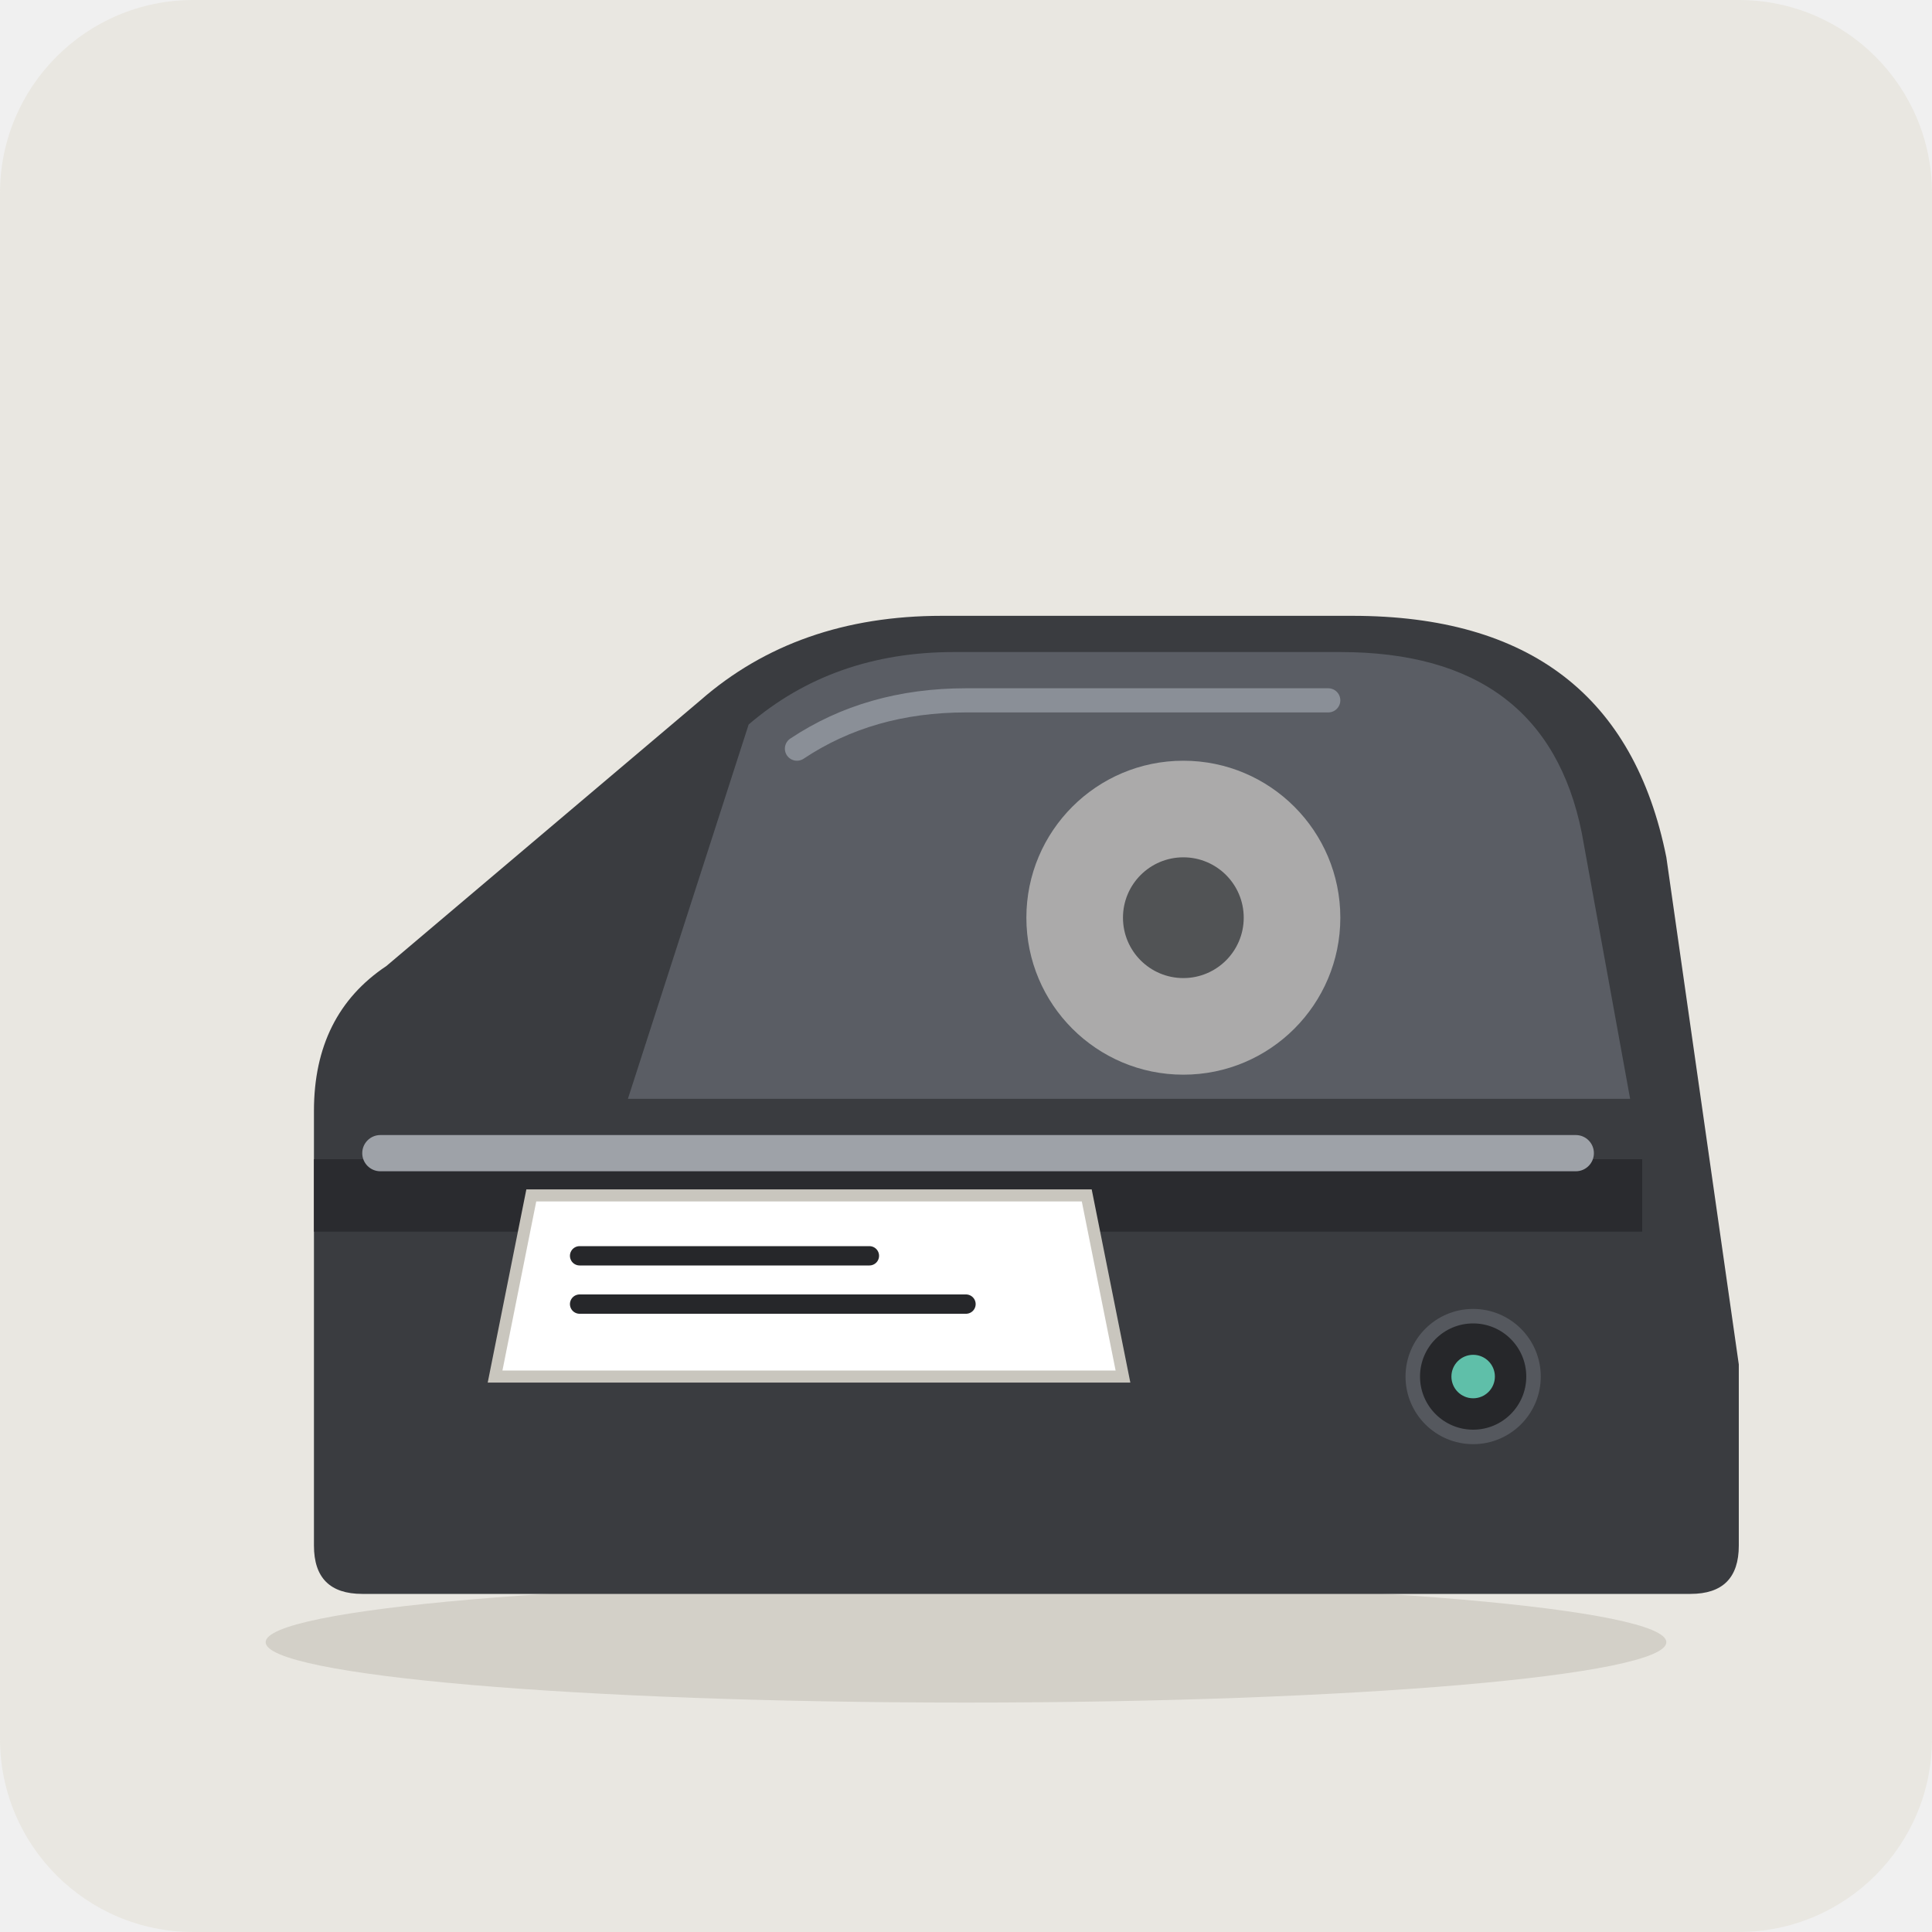
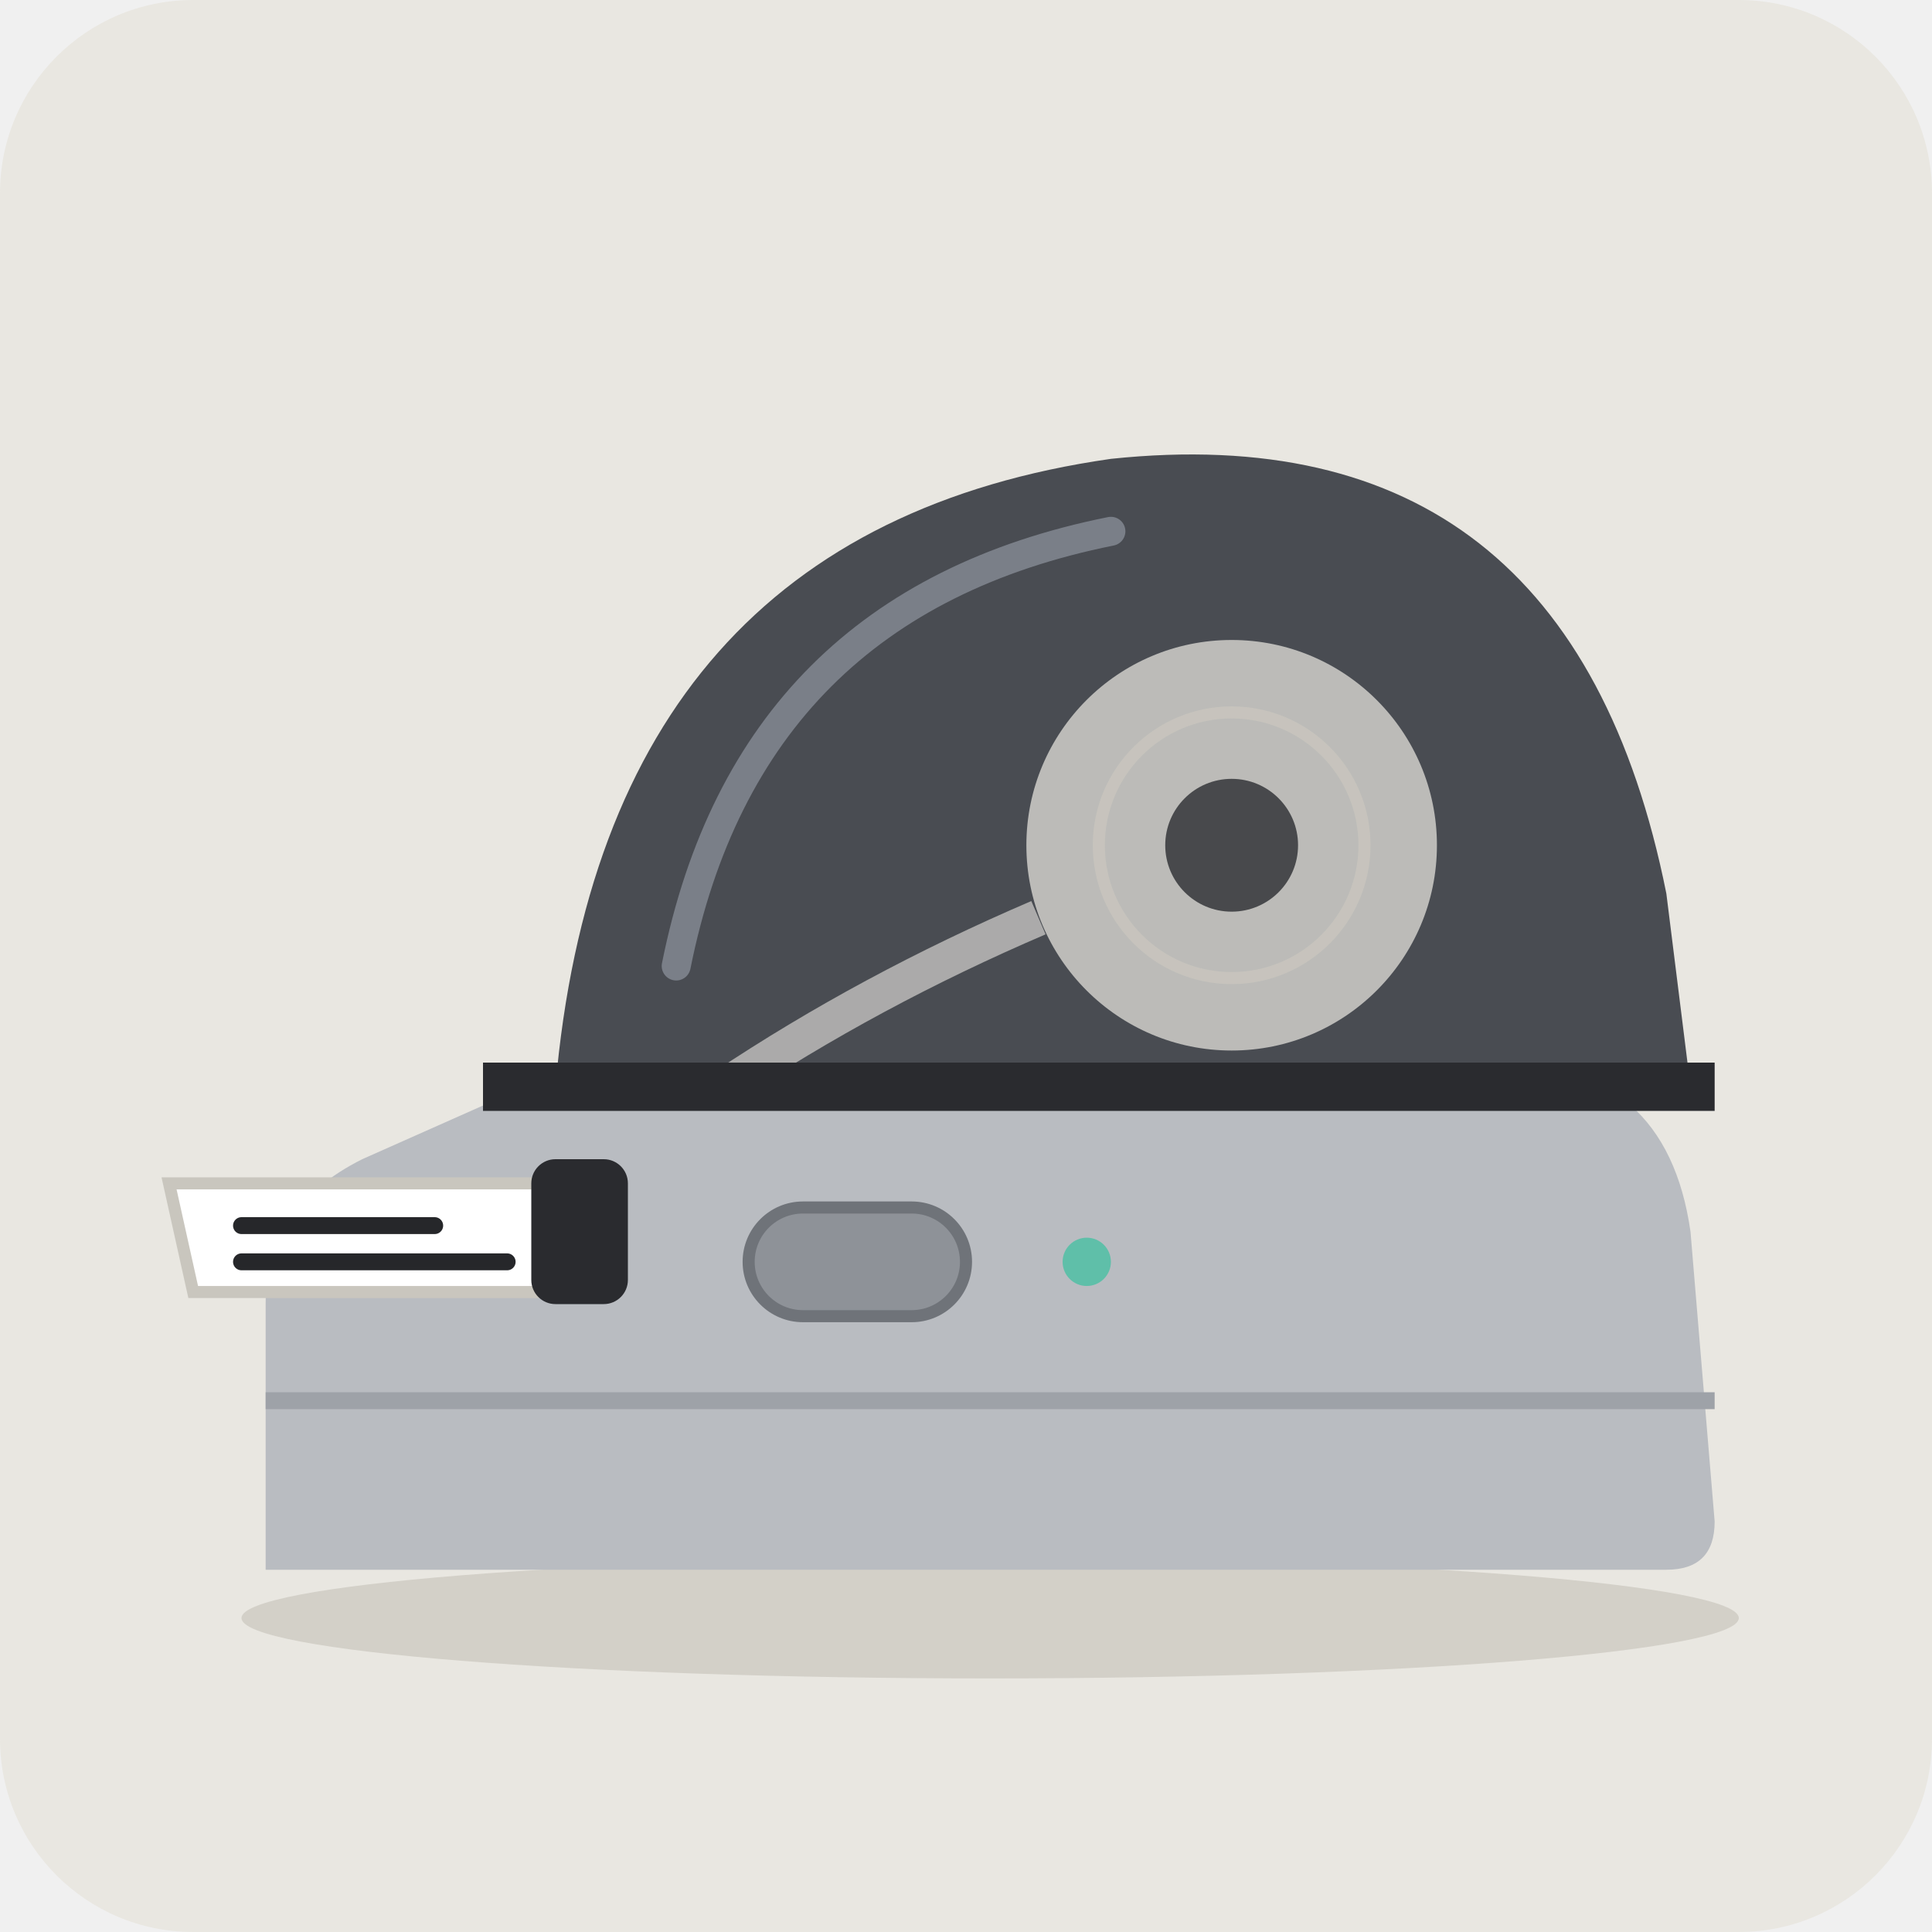
<svg xmlns="http://www.w3.org/2000/svg" viewBox="0 0 160 160" role="img" aria-label="Drawing of a DYMO LabelWriter 450">
  <rect width="160" height="160" rx="16" fill="#e9e7e1" />
-   <ellipse cx="80" cy="136" rx="58" ry="5" fill="#d3d0c8" />
-   <path d="M26 128V92q0-8 6-12l26-22q8-7 20-7h34q22 0 26 20l6 42v15q0 4-4 4H30q-4 0-4-4z" fill="#3a3c40" />
-   <path d="M62 60q7-6 17-6h32q17 0 20 15l4 22H52z" fill="#5d6168" opacity=".9" />
-   <circle cx="98" cy="76" r="13" fill="#eceae4" opacity=".55" />
-   <circle cx="98" cy="76" r="5" fill="#2b2d31" opacity=".7" />
-   <path d="M66 62q6-4 14-4h30" fill="none" stroke="#8a8f97" stroke-width="2" stroke-linecap="round" />
-   <path d="M26 96h110v6H26z" fill="#2a2b2f" />
-   <path d="M44 99h46l3 15H41z" fill="#fff" stroke="#c9c6be" stroke-width="1" />
-   <path d="M48 104h24M48 108h32" stroke="#26272a" stroke-width="1.6" stroke-linecap="round" />
-   <rect x="30" y="94" width="102" height="3" rx="1.5" fill="#9ea2a8" />
-   <circle cx="122" cy="114" r="5" fill="#26272a" stroke="#55585e" stroke-width="1.2" />
-   <circle cx="122" cy="114" r="1.8" fill="#5fbfa9" />
+   <ellipse cx="82" cy="134" rx="62" ry="5" fill="#d3d0c8" />
+   <path d="M22 130v-22q0-8 8-12l18-8h76q14 0 16 14l2 24q0 4-4 4H26q-4 0-4 0z" fill="#b9bcc1" />
+   <path d="M22 116h120" stroke="#9ea2a8" stroke-width="1.4" />
+   <path d="M46 90q4-46 46-52q38-4 46 36l2 16z" fill="#3c3f45" opacity=".92" />
+   <path d="M56 80q6-30 36-36" fill="none" stroke="#7a7f88" stroke-width="2.4" stroke-linecap="round" />
+   <circle cx="102" cy="70" r="17" fill="#eceae4" opacity=".7" />
+   <circle cx="102" cy="70" r="11" fill="none" stroke="#c9c6be" stroke-width="1" opacity=".8" />
+   <circle cx="102" cy="70" r="5.5" fill="#2b2d31" opacity=".8" />
+   <path d="M86 76q-14 6-26 14" fill="none" stroke="#eceae4" stroke-width="3" opacity=".6" />
+   <path d="M40 90h102" stroke="#2a2b2f" stroke-width="4" />
+   <path d="M14 98h34l2 9H16z" fill="#fff" stroke="#c9c6be" stroke-width="1" />
+   <path d="M20 101.5h16M20 104.5h22" stroke="#26272a" stroke-width="1.4" stroke-linecap="round" />
+   <rect x="44" y="96" width="8" height="12" rx="2" fill="#2a2b2f" />
+   <rect x="62" y="100" width="18" height="9" rx="4.5" fill="#8e9298" stroke="#6f7379" stroke-width="1" />
+   <circle cx="90" cy="104.5" r="2" fill="#5fbfa9" />
</svg>
